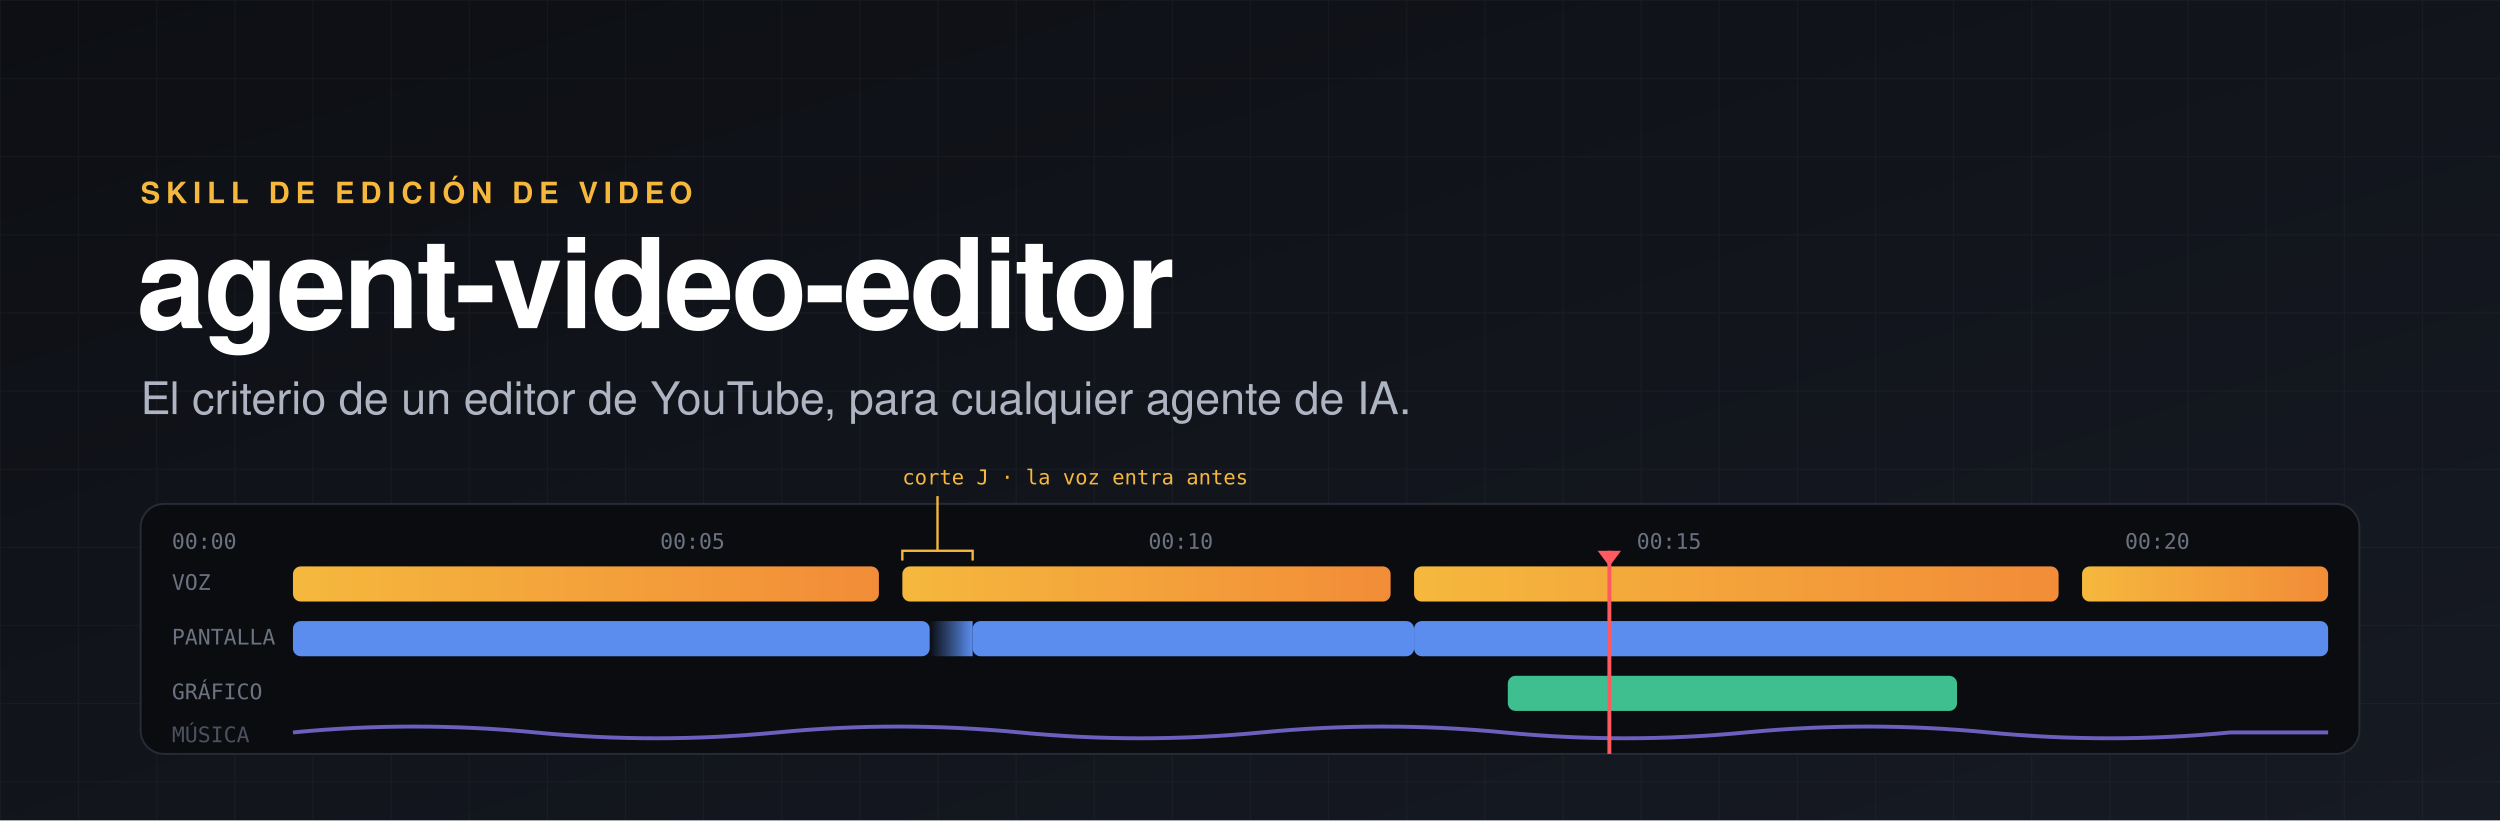
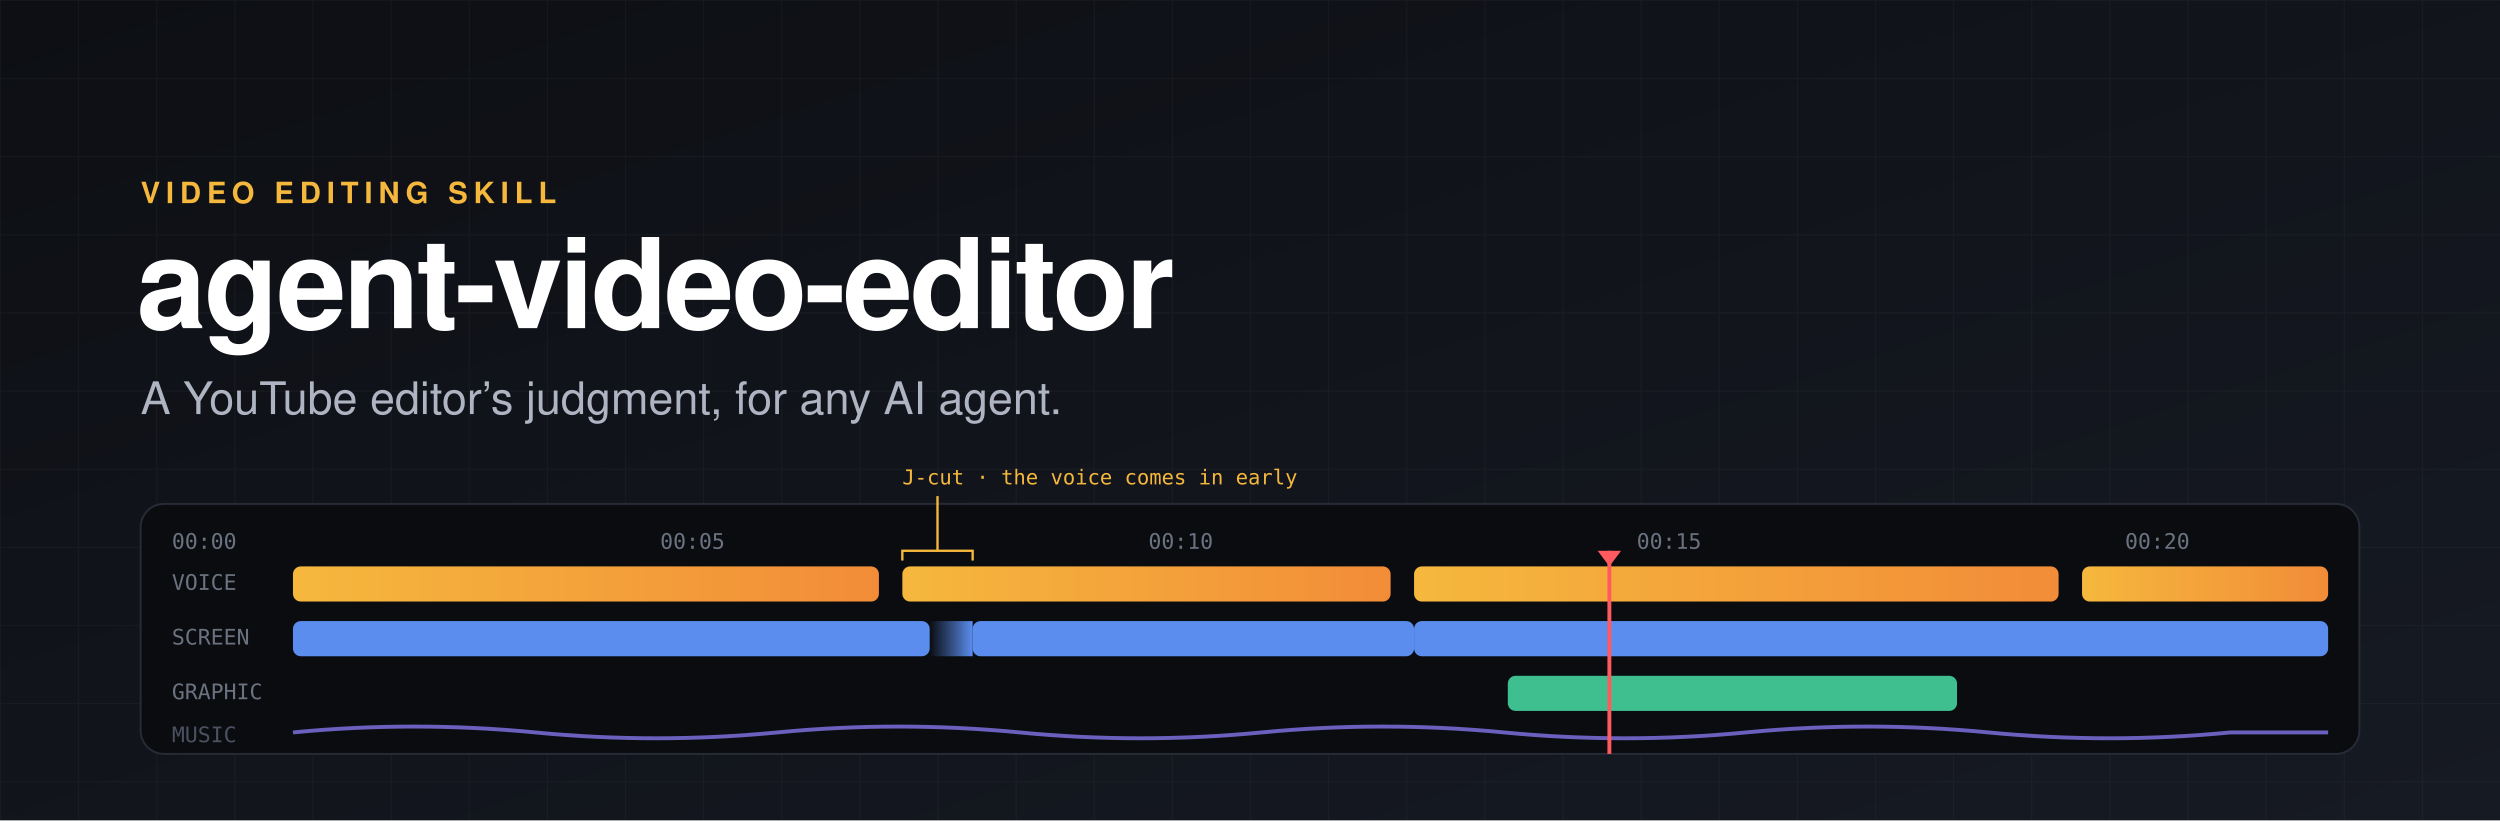
<svg xmlns="http://www.w3.org/2000/svg" width="1280" height="420" viewBox="0 0 1280 420" role="img" aria-labelledby="t d">
  <defs>
    <linearGradient id="bg" x1="0" y1="0" x2="1" y2="1">
      <stop offset="0" stop-color="#0D0F14" />
      <stop offset="1" stop-color="#161A23" />
    </linearGradient>
-     <linearGradient id="voz" x1="0" y1="0" x2="1" y2="0">
+     <linearGradient id="voice" x1="0" y1="0" x2="1" y2="0">
      <stop offset="0" stop-color="#F5B83D" />
      <stop offset="1" stop-color="#F28C38" />
    </linearGradient>
    <linearGradient id="fade" x1="0" y1="0" x2="1" y2="0">
      <stop offset="0" stop-color="#5B8DEF" stop-opacity="0" />
      <stop offset="1" stop-color="#5B8DEF" stop-opacity="1" />
    </linearGradient>
    <pattern id="grid" width="40" height="40" patternUnits="userSpaceOnUse">
      <path d="M40 0H0V40" fill="none" stroke="#FFFFFF" stroke-opacity="0.035" stroke-width="1" />
    </pattern>
  </defs>
  <rect width="1280" height="420" fill="url(#bg)" />
  <rect width="1280" height="420" fill="url(#grid)" />
  <g font-family="ui-sans-serif, -apple-system, 'Segoe UI', Helvetica, Arial, sans-serif">
-     <text x="72" y="104" fill="#F5B83D" font-size="15" font-weight="600" letter-spacing="3">SKILL DE EDICIÓN DE VIDEO</text>
+     <text x="72" y="104" fill="#F5B83D" font-size="15" font-weight="600" letter-spacing="3">VIDEO EDITING SKILL</text>
    <text x="70" y="168" fill="#FFFFFF" font-size="64" font-weight="800" letter-spacing="-1.5">agent-video-editor</text>
-     <text x="72" y="212" fill="#AEB4C2" font-size="23">El criterio de un editor de YouTube, para cualquier agente de IA.</text>
+     <text x="72" y="212" fill="#AEB4C2" font-size="23">A YouTube editor’s judgment, for any AI agent.</text>
  </g>
  <g transform="translate(72 258)" font-family="ui-monospace, 'SF Mono', Consolas, Menlo, monospace" font-size="11" fill="#6B7280">
    <rect x="0" y="0" width="1136" height="128" rx="12" fill="#0A0C10" stroke="#262B36" />
    <g transform="translate(16 14)">
      <text x="0" y="9">00:00</text>
      <text x="250" y="9">00:05</text>
      <text x="500" y="9">00:10</text>
      <text x="750" y="9">00:15</text>
      <text x="1000" y="9">00:20</text>
    </g>
-     <text x="16" y="44">VOZ</text>
-     <rect x="78" y="32" width="300" height="18" rx="4" fill="url(#voz)" />
-     <rect x="390" y="32" width="250" height="18" rx="4" fill="url(#voz)" />
-     <rect x="652" y="32" width="330" height="18" rx="4" fill="url(#voz)" />
-     <rect x="994" y="32" width="126" height="18" rx="4" fill="url(#voz)" />
-     <text x="16" y="72">PANTALLA</text>
+     <text x="16" y="44">VOICE</text>
+     <rect x="78" y="32" width="300" height="18" rx="4" fill="url(#voice)" />
+     <rect x="390" y="32" width="250" height="18" rx="4" fill="url(#voice)" />
+     <rect x="652" y="32" width="330" height="18" rx="4" fill="url(#voice)" />
+     <rect x="994" y="32" width="126" height="18" rx="4" fill="url(#voice)" />
+     <text x="16" y="72">SCREEN</text>
    <rect x="78" y="60" width="326" height="18" rx="4" fill="#5B8DEF" />
    <rect x="404" y="60" width="22" height="18" fill="url(#fade)" />
    <rect x="426" y="60" width="226" height="18" rx="4" fill="#5B8DEF" />
    <rect x="652" y="60" width="468" height="18" rx="4" fill="#5B8DEF" />
-     <text x="16" y="100">GRÁFICO</text>
+     <text x="16" y="100">GRAPHIC</text>
    <rect x="700" y="88" width="230" height="18" rx="4" fill="#3FBF8F" />
-     <text x="16" y="122" fill="#4B5160">MÚSICA</text>
+     <text x="16" y="122" fill="#4B5160">MUSIC</text>
    <path d="M78 117 Q 140 111 202 117 T 326 117 T 450 117 T 574 117 T 698 117 T 822 117 T 946 117 T 1070 117 L1120 117" fill="none" stroke="#8B7CF6" stroke-opacity="0.75" stroke-width="2" />
    <line x1="752" y1="24" x2="752" y2="128" stroke="#FF5A5F" stroke-width="2" />
    <path d="M746 24 h12 l-6 8 z" fill="#FF5A5F" />
    <g fill="#E5E7EB" font-size="10.5">
      <path d="M390 29 v-5 h36 v5 M408 24 V-4" fill="none" stroke="#F5B83D" stroke-width="1.2" />
-       <text x="390" y="-10" fill="#F5B83D">corte J · la voz entra antes</text>
+       <text x="390" y="-10" fill="#F5B83D">J-cut · the voice comes in early</text>
    </g>
  </g>
</svg>
